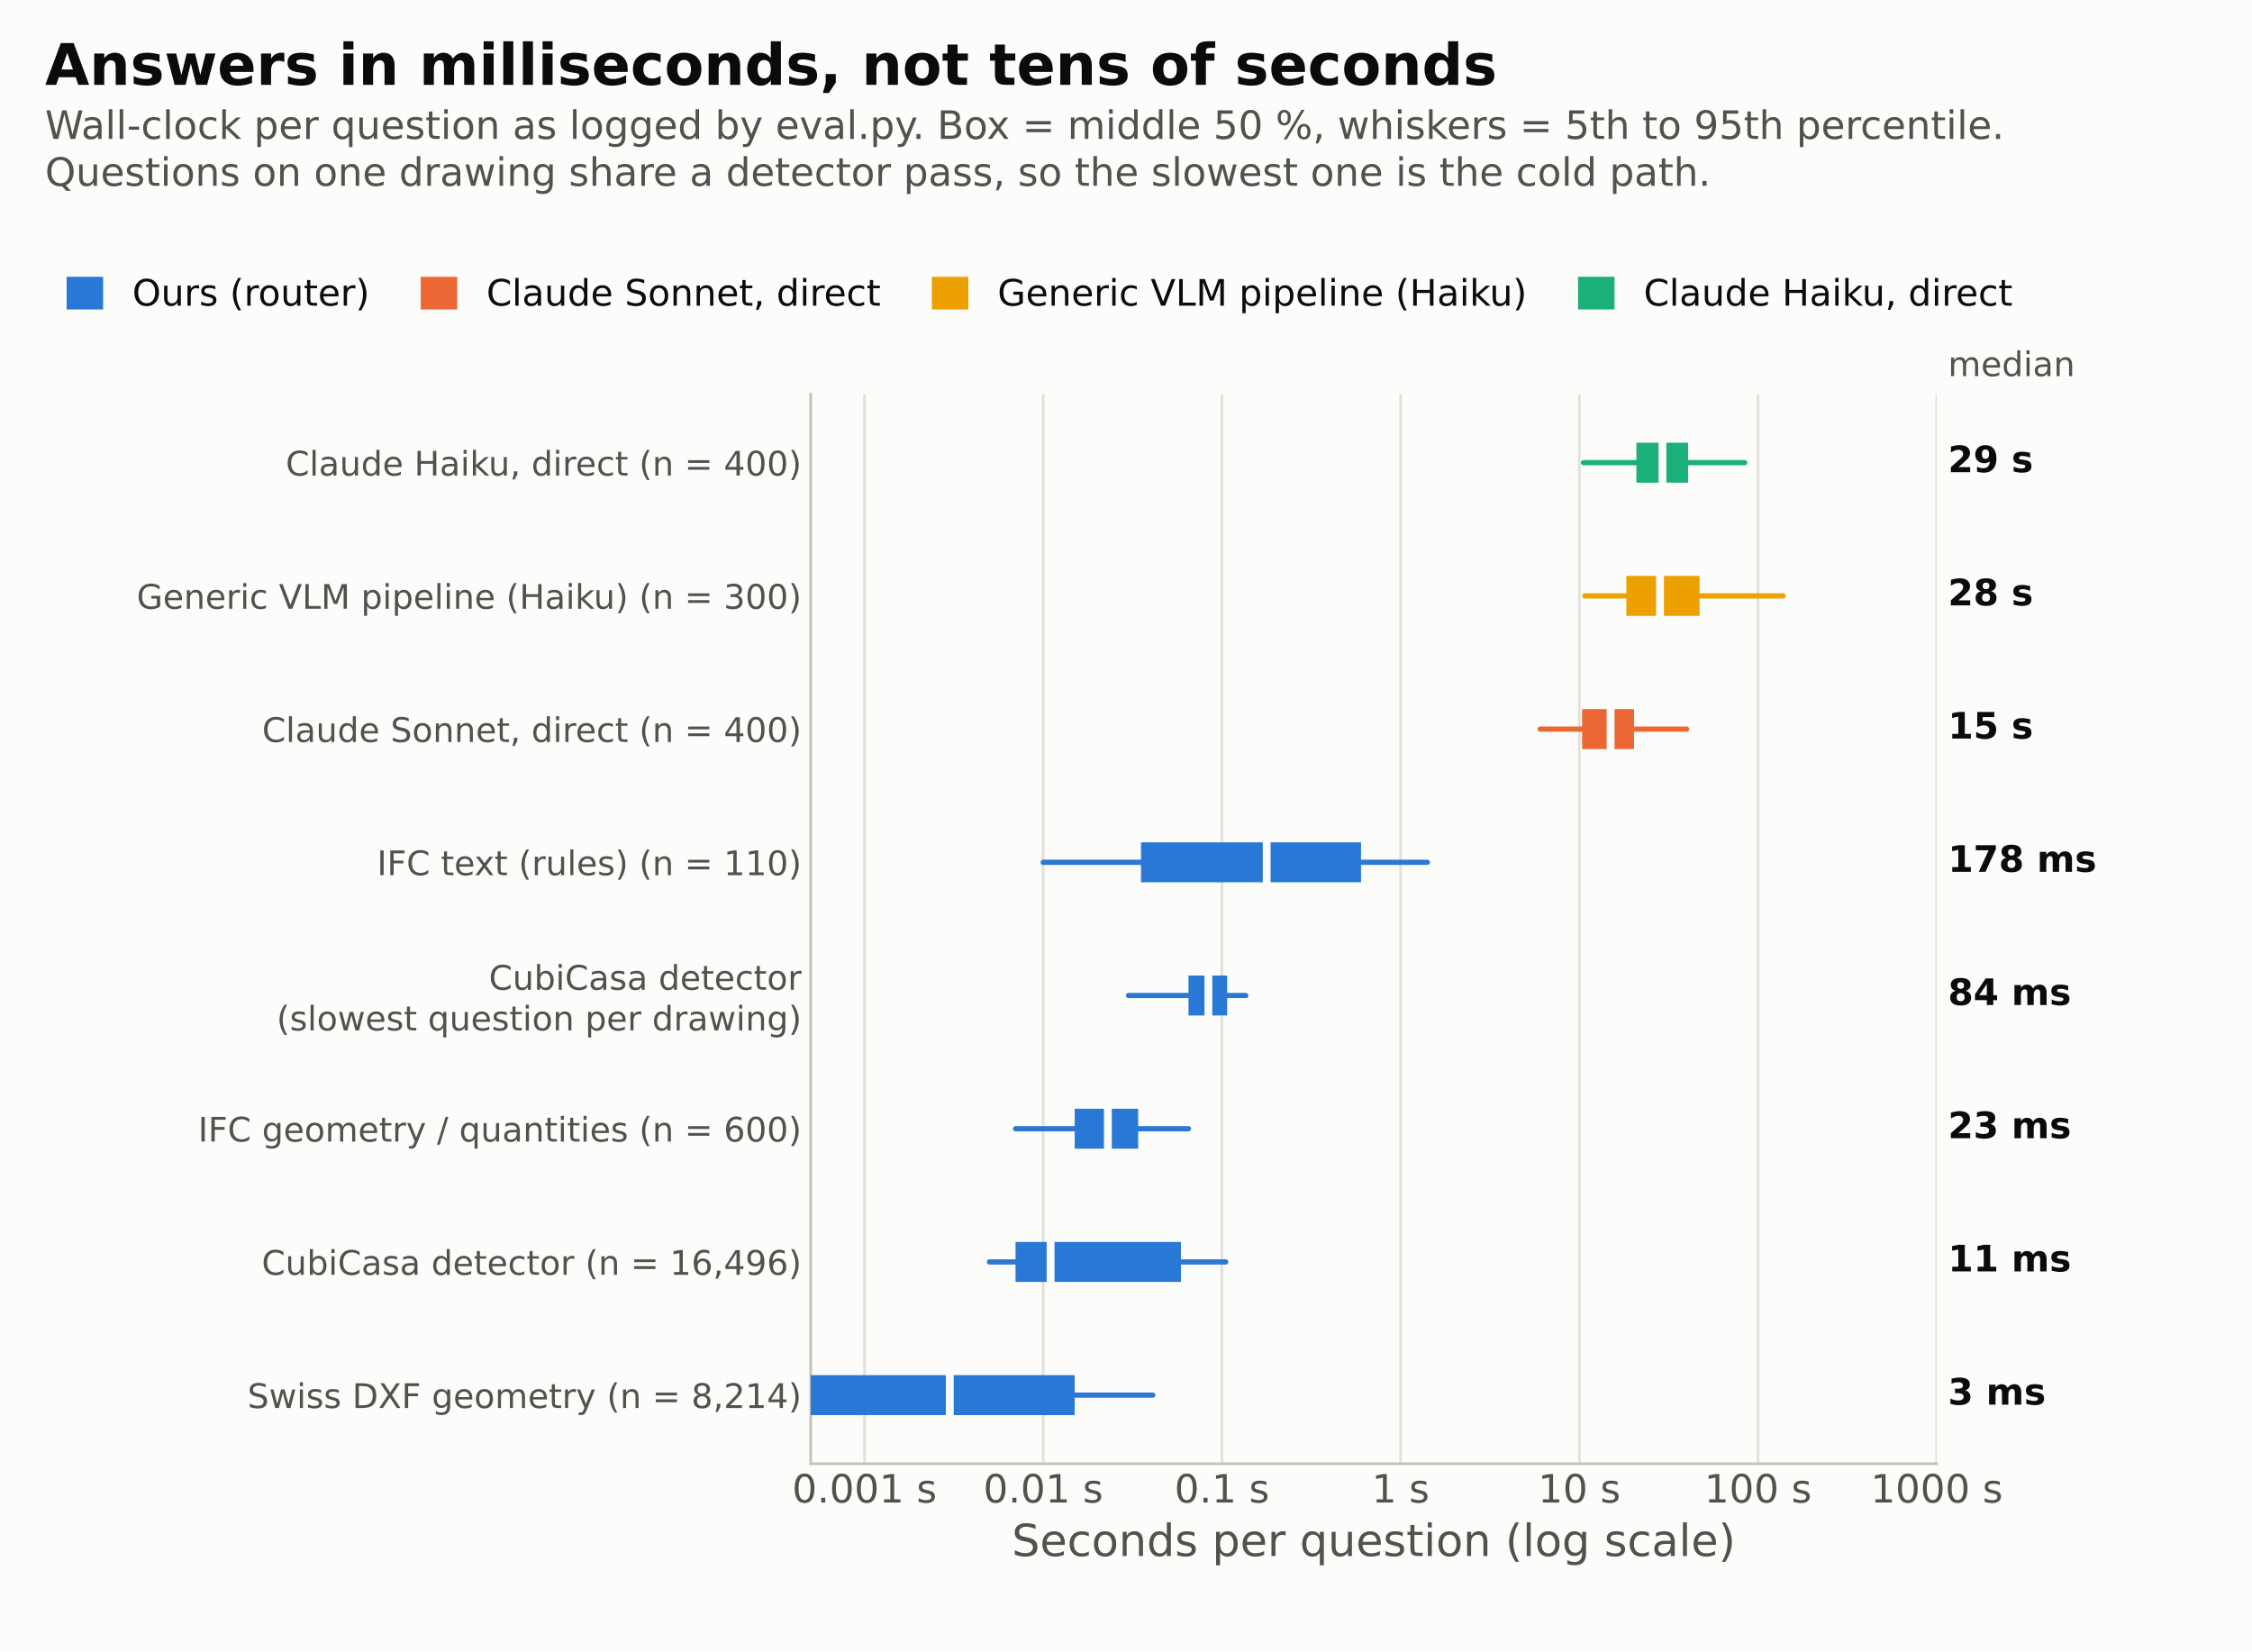
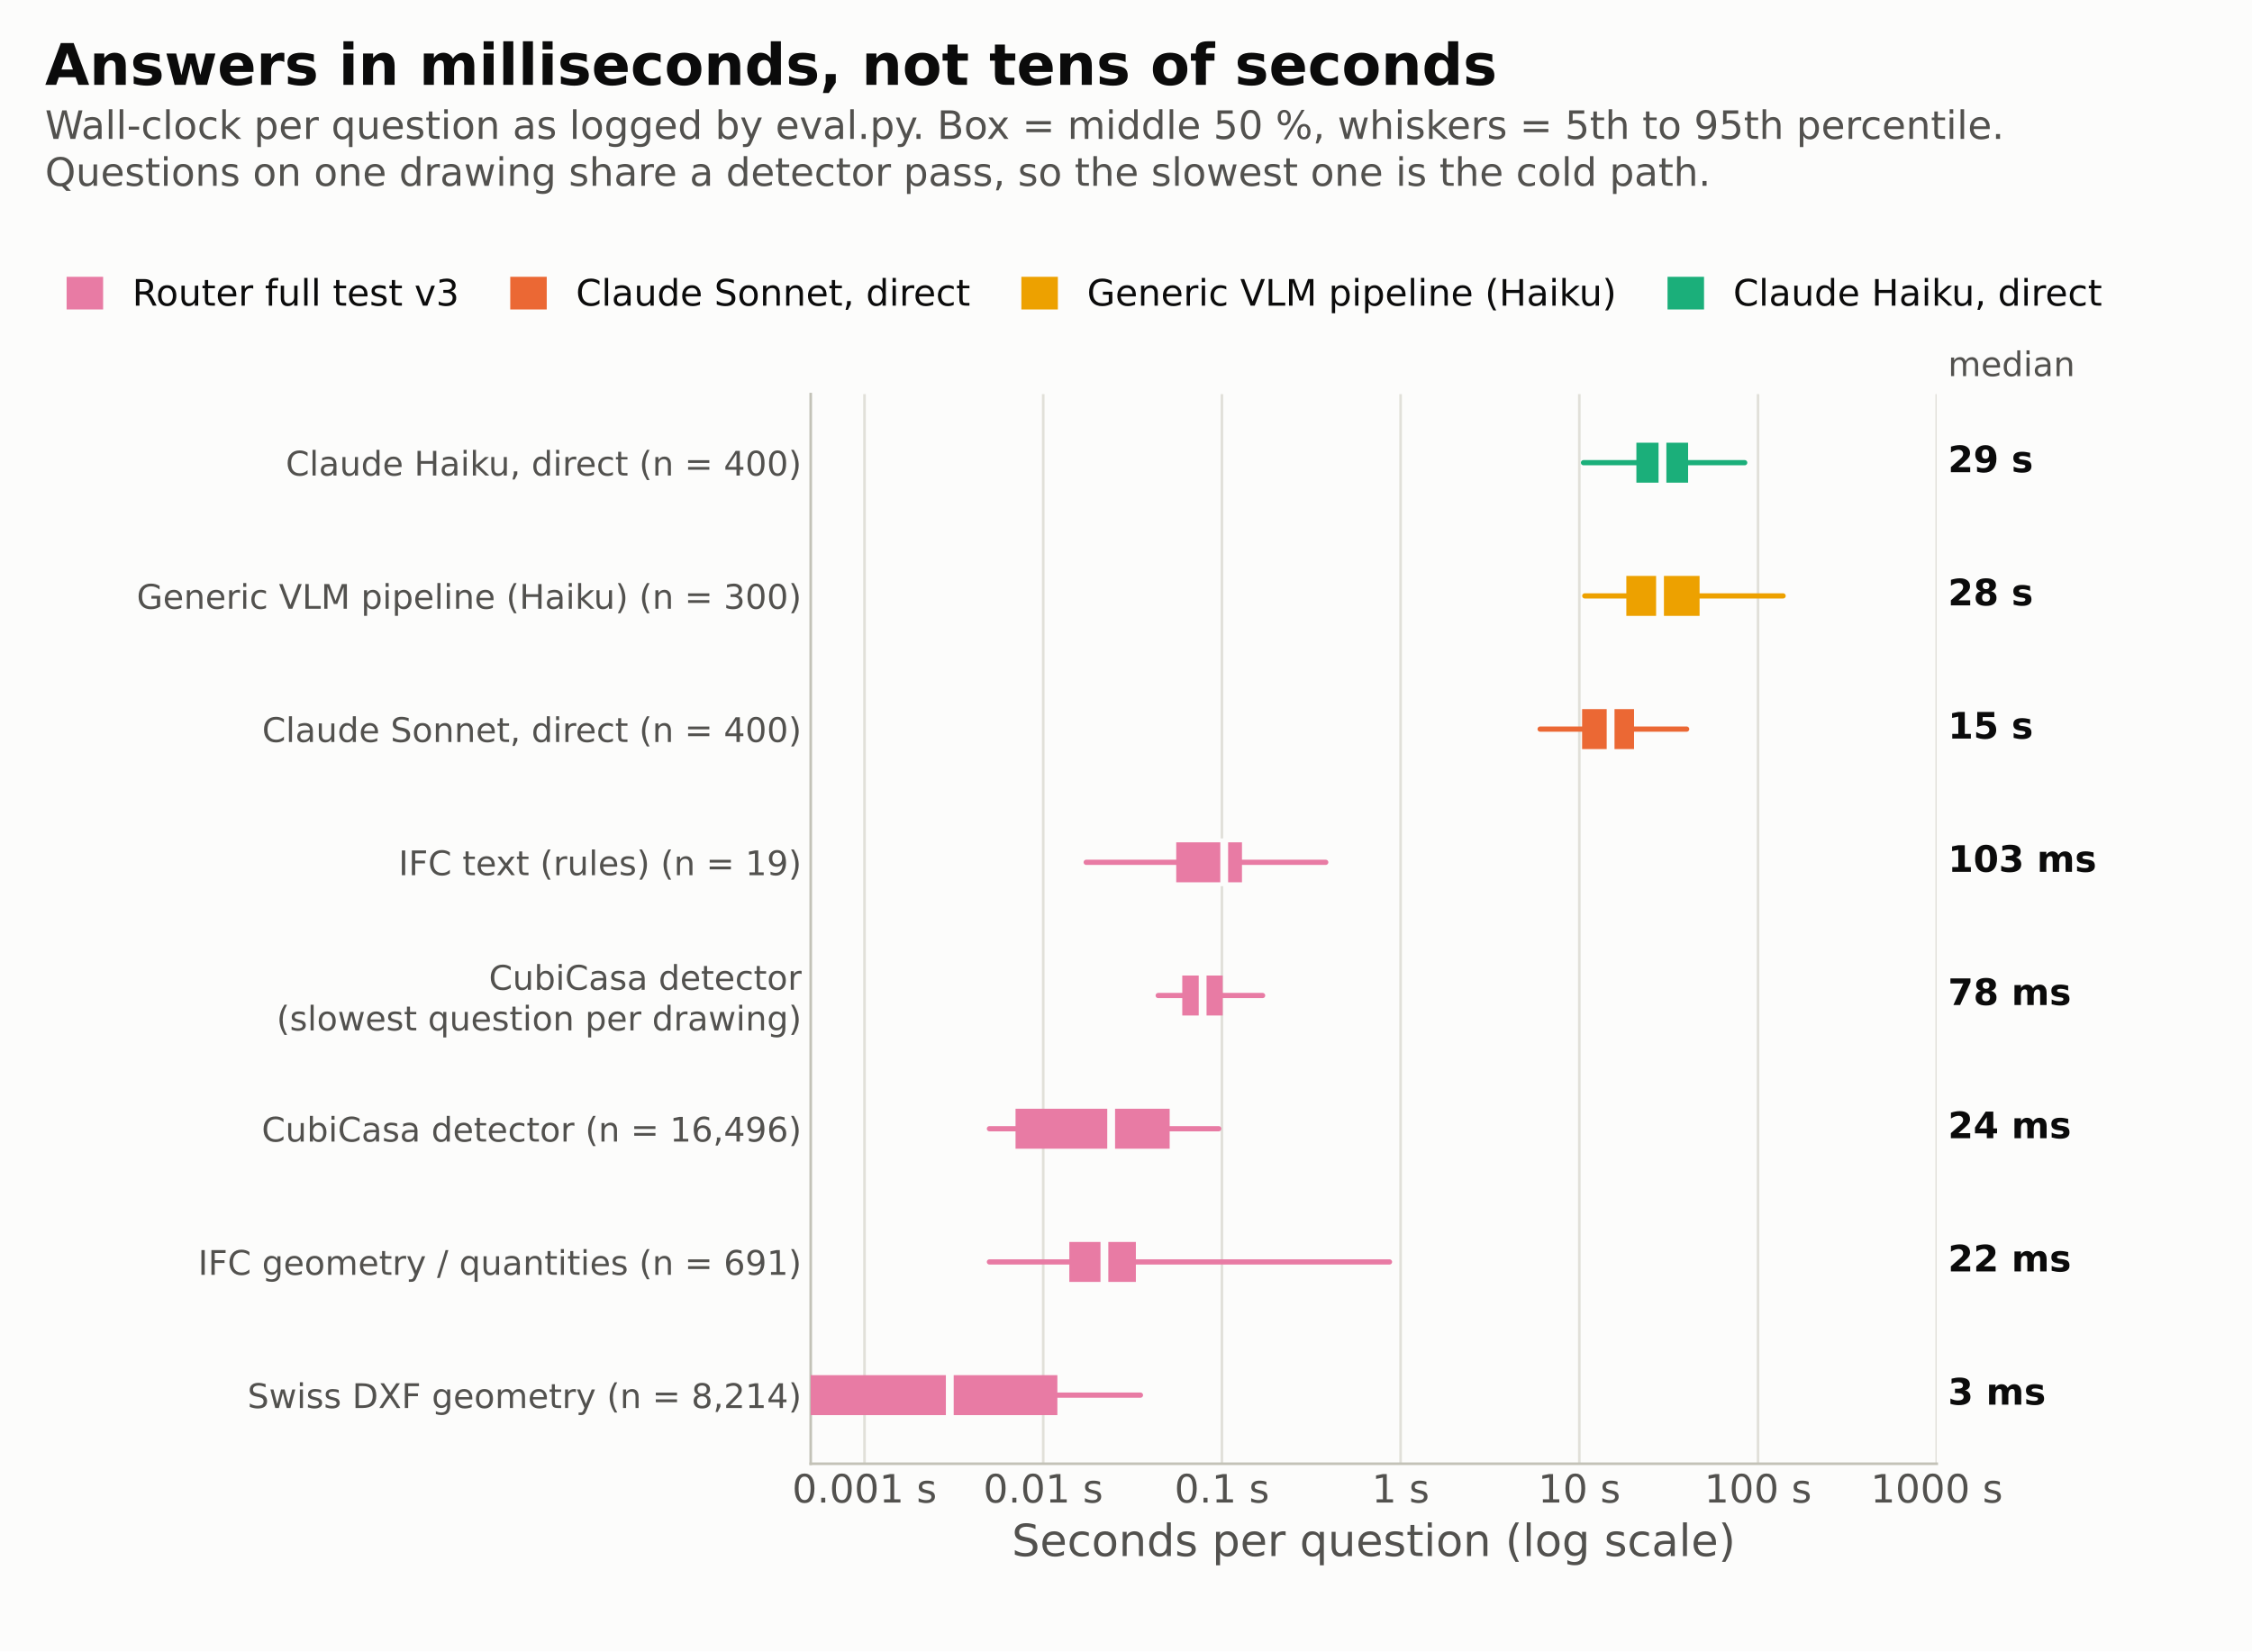
<svg xmlns="http://www.w3.org/2000/svg" width="864pt" height="633.6pt" viewBox="0 0 864 633.6" version="1.1">
  <defs>
    <style type="text/css">*{stroke-linejoin: round; stroke-linecap: butt}</style>
  </defs>
  <g id="figure_1">
    <g id="patch_1">
      <path d="M 0 633.6  L 864 633.6  L 864 0  L 0 0  z " style="fill: #fcfcfb" />
    </g>
    <g id="axes_1">
      <g id="patch_2">
        <path d="M 311.04 561.6  L 743.04 561.6  L 743.04 151.2  L 311.04 151.2  z " style="fill: #fcfcfb" />
      </g>
      <g id="matplotlib.axis_1">
        <g id="xtick_1">
          <g id="line2d_1">
-             <path d="M 331.679 561.6  L 331.679 151.2  " clip-path="url(#p05eb116e5f)" style="fill: none; stroke: #e1e0d9; stroke-linecap: square" />
+             <path d="M 331.679 561.6  L 331.679 151.2  " clip-path="url(#p58e05a57e3)" style="fill: none; stroke: #e1e0d9; stroke-linecap: square" />
          </g>
          <g id="line2d_2" />
          <g id="text_1">
            <text style="font-size: 15px; font-family: 'DejaVu Sans'; text-anchor: middle; fill: #52514e" x="331.679" y="576.496" transform="rotate(-0 331.6787 576.4965)">0.001 s</text>
          </g>
        </g>
        <g id="xtick_2">
          <g id="line2d_3">
-             <path d="M 400.239 561.6  L 400.239 151.2  " clip-path="url(#p05eb116e5f)" style="fill: none; stroke: #e1e0d9; stroke-linecap: square" />
+             <path d="M 400.239 561.6  L 400.239 151.2  " clip-path="url(#p58e05a57e3)" style="fill: none; stroke: #e1e0d9; stroke-linecap: square" />
          </g>
          <g id="line2d_4" />
          <g id="text_2">
            <text style="font-size: 15px; font-family: 'DejaVu Sans'; text-anchor: middle; fill: #52514e" x="400.239" y="576.496" transform="rotate(-0 400.2389 576.4965)">0.01 s</text>
          </g>
        </g>
        <g id="xtick_3">
          <g id="line2d_5">
-             <path d="M 468.799 561.6  L 468.799 151.2  " clip-path="url(#p05eb116e5f)" style="fill: none; stroke: #e1e0d9; stroke-linecap: square" />
+             <path d="M 468.799 561.6  L 468.799 151.2  " clip-path="url(#p58e05a57e3)" style="fill: none; stroke: #e1e0d9; stroke-linecap: square" />
          </g>
          <g id="line2d_6" />
          <g id="text_3">
            <text style="font-size: 15px; font-family: 'DejaVu Sans'; text-anchor: middle; fill: #52514e" x="468.799" y="576.496" transform="rotate(-0 468.7991 576.4965)">0.1 s</text>
          </g>
        </g>
        <g id="xtick_4">
          <g id="line2d_7">
-             <path d="M 537.359 561.6  L 537.359 151.2  " clip-path="url(#p05eb116e5f)" style="fill: none; stroke: #e1e0d9; stroke-linecap: square" />
+             <path d="M 537.359 561.6  L 537.359 151.2  " clip-path="url(#p58e05a57e3)" style="fill: none; stroke: #e1e0d9; stroke-linecap: square" />
          </g>
          <g id="line2d_8" />
          <g id="text_4">
            <text style="font-size: 15px; font-family: 'DejaVu Sans'; text-anchor: middle; fill: #52514e" x="537.359" y="576.496" transform="rotate(-0 537.3593 576.4965)">1 s</text>
          </g>
        </g>
        <g id="xtick_5">
          <g id="line2d_9">
-             <path d="M 605.92 561.6  L 605.92 151.2  " clip-path="url(#p05eb116e5f)" style="fill: none; stroke: #e1e0d9; stroke-linecap: square" />
+             <path d="M 605.92 561.6  L 605.92 151.2  " clip-path="url(#p58e05a57e3)" style="fill: none; stroke: #e1e0d9; stroke-linecap: square" />
          </g>
          <g id="line2d_10" />
          <g id="text_5">
            <text style="font-size: 15px; font-family: 'DejaVu Sans'; text-anchor: middle; fill: #52514e" x="605.92" y="576.496" transform="rotate(-0 605.9196 576.4965)">10 s</text>
          </g>
        </g>
        <g id="xtick_6">
          <g id="line2d_11">
-             <path d="M 674.48 561.6  L 674.48 151.2  " clip-path="url(#p05eb116e5f)" style="fill: none; stroke: #e1e0d9; stroke-linecap: square" />
+             <path d="M 674.48 561.6  L 674.48 151.2  " clip-path="url(#p58e05a57e3)" style="fill: none; stroke: #e1e0d9; stroke-linecap: square" />
          </g>
          <g id="line2d_12" />
          <g id="text_6">
            <text style="font-size: 15px; font-family: 'DejaVu Sans'; text-anchor: middle; fill: #52514e" x="674.48" y="576.496" transform="rotate(-0 674.4798 576.4965)">100 s</text>
          </g>
        </g>
        <g id="xtick_7">
          <g id="line2d_13">
-             <path d="M 743.04 561.6  L 743.04 151.2  " clip-path="url(#p05eb116e5f)" style="fill: none; stroke: #e1e0d9; stroke-linecap: square" />
+             <path d="M 743.04 561.6  L 743.04 151.2  " clip-path="url(#p58e05a57e3)" style="fill: none; stroke: #e1e0d9; stroke-linecap: square" />
          </g>
          <g id="line2d_14" />
          <g id="text_7">
            <text style="font-size: 15px; font-family: 'DejaVu Sans'; text-anchor: middle; fill: #52514e" x="743.04" y="576.496" transform="rotate(-0 743.04 576.4965)">1000 s</text>
          </g>
        </g>
        <g id="xtick_8">
          <g id="line2d_15" />
        </g>
        <g id="xtick_9">
          <g id="line2d_16" />
        </g>
        <g id="xtick_10">
          <g id="line2d_17" />
        </g>
        <g id="xtick_11">
          <g id="line2d_18" />
        </g>
        <g id="xtick_12">
          <g id="line2d_19" />
        </g>
        <g id="xtick_13">
          <g id="line2d_20" />
        </g>
        <g id="xtick_14">
          <g id="line2d_21" />
        </g>
        <g id="xtick_15">
          <g id="line2d_22" />
        </g>
        <g id="xtick_16">
          <g id="line2d_23" />
        </g>
        <g id="xtick_17">
          <g id="line2d_24" />
        </g>
        <g id="xtick_18">
          <g id="line2d_25" />
        </g>
        <g id="xtick_19">
          <g id="line2d_26" />
        </g>
        <g id="xtick_20">
          <g id="line2d_27" />
        </g>
        <g id="xtick_21">
          <g id="line2d_28" />
        </g>
        <g id="xtick_22">
          <g id="line2d_29" />
        </g>
        <g id="xtick_23">
          <g id="line2d_30" />
        </g>
        <g id="xtick_24">
          <g id="line2d_31" />
        </g>
        <g id="xtick_25">
          <g id="line2d_32" />
        </g>
        <g id="xtick_26">
          <g id="line2d_33" />
        </g>
        <g id="xtick_27">
          <g id="line2d_34" />
        </g>
        <g id="xtick_28">
          <g id="line2d_35" />
        </g>
        <g id="xtick_29">
          <g id="line2d_36" />
        </g>
        <g id="xtick_30">
          <g id="line2d_37" />
        </g>
        <g id="xtick_31">
          <g id="line2d_38" />
        </g>
        <g id="xtick_32">
          <g id="line2d_39" />
        </g>
        <g id="xtick_33">
          <g id="line2d_40" />
        </g>
        <g id="xtick_34">
          <g id="line2d_41" />
        </g>
        <g id="xtick_35">
          <g id="line2d_42" />
        </g>
        <g id="xtick_36">
          <g id="line2d_43" />
        </g>
        <g id="xtick_37">
          <g id="line2d_44" />
        </g>
        <g id="xtick_38">
          <g id="line2d_45" />
        </g>
        <g id="xtick_39">
          <g id="line2d_46" />
        </g>
        <g id="xtick_40">
          <g id="line2d_47" />
        </g>
        <g id="xtick_41">
          <g id="line2d_48" />
        </g>
        <g id="xtick_42">
          <g id="line2d_49" />
        </g>
        <g id="xtick_43">
          <g id="line2d_50" />
        </g>
        <g id="xtick_44">
          <g id="line2d_51" />
        </g>
        <g id="xtick_45">
          <g id="line2d_52" />
        </g>
        <g id="xtick_46">
          <g id="line2d_53" />
        </g>
        <g id="xtick_47">
          <g id="line2d_54" />
        </g>
        <g id="xtick_48">
          <g id="line2d_55" />
        </g>
        <g id="xtick_49">
          <g id="line2d_56" />
        </g>
        <g id="xtick_50">
          <g id="line2d_57" />
        </g>
        <g id="xtick_51">
          <g id="line2d_58" />
        </g>
        <g id="xtick_52">
          <g id="line2d_59" />
        </g>
        <g id="xtick_53">
          <g id="line2d_60" />
        </g>
        <g id="xtick_54">
          <g id="line2d_61" />
        </g>
        <g id="xtick_55">
          <g id="line2d_62" />
        </g>
        <g id="xtick_56">
          <g id="line2d_63" />
        </g>
        <g id="xtick_57">
          <g id="line2d_64" />
        </g>
        <g id="xtick_58">
          <g id="line2d_65" />
        </g>
        <g id="xtick_59">
          <g id="line2d_66" />
        </g>
        <g id="xtick_60">
          <g id="line2d_67" />
        </g>
        <g id="text_8">
          <text style="font-size: 17px; font-family: 'DejaVu Sans'; text-anchor: middle; fill: #52514e" x="527.04" y="597.017" transform="rotate(-0 527.04 597.0173)">Seconds per question (log scale)</text>
        </g>
      </g>
      <g id="matplotlib.axis_2">
        <g id="ytick_1">
          <g id="line2d_68" />
          <g id="text_9">
            <text style="font-size: 13px; font-family: 'DejaVu Sans'; text-anchor: end; fill: #52514e" x="307.54" y="540.218" transform="rotate(-0 307.54 540.2182)">Swiss DXF geometry  (n = 8,214)</text>
          </g>
        </g>
        <g id="ytick_2">
          <g id="line2d_69" />
          <g id="text_10">
-             <text style="font-size: 13px; font-family: 'DejaVu Sans'; text-anchor: end; fill: #52514e" x="307.54" y="489.11" transform="rotate(-0 307.54 489.1098)">CubiCasa detector  (n = 16,496)</text>
+             <text style="font-size: 13px; font-family: 'DejaVu Sans'; text-anchor: end; fill: #52514e" x="307.54" y="489.11" transform="rotate(-0 307.54 489.1098)">IFC geometry / quantities  (n = 691)</text>
          </g>
        </g>
        <g id="ytick_3">
          <g id="line2d_70" />
          <g id="text_11">
-             <text style="font-size: 13px; font-family: 'DejaVu Sans'; text-anchor: end; fill: #52514e" x="307.54" y="438.002" transform="rotate(-0 307.54 438.0015)">IFC geometry / quantities  (n = 600)</text>
+             <text style="font-size: 13px; font-family: 'DejaVu Sans'; text-anchor: end; fill: #52514e" x="307.54" y="438.002" transform="rotate(-0 307.54 438.0015)">CubiCasa detector  (n = 16,496)</text>
          </g>
        </g>
        <g id="ytick_4">
          <g id="line2d_71" />
          <g id="text_12">
            <text style="font-size: 13px; font-family: 'DejaVu Sans'; fill: #52514e" transform="translate(187.5541 379.742)">CubiCasa detector</text>
            <text style="font-size: 13px; font-family: 'DejaVu Sans'; fill: #52514e" transform="translate(106.105 395.3456)">(slowest question per drawing)</text>
          </g>
        </g>
        <g id="ytick_5">
          <g id="line2d_72" />
          <g id="text_13">
-             <text style="font-size: 13px; font-family: 'DejaVu Sans'; text-anchor: end; fill: #52514e" x="307.54" y="335.785" transform="rotate(-0 307.54 335.7848)">IFC text (rules)  (n = 110)</text>
+             <text style="font-size: 13px; font-family: 'DejaVu Sans'; text-anchor: end; fill: #52514e" x="307.54" y="335.785" transform="rotate(-0 307.54 335.7848)">IFC text (rules)  (n = 19)</text>
          </g>
        </g>
        <g id="ytick_6">
          <g id="line2d_73" />
          <g id="text_14">
            <text style="font-size: 13px; font-family: 'DejaVu Sans'; text-anchor: end; fill: #52514e" x="307.54" y="284.676" transform="rotate(-0 307.54 284.6765)">Claude Sonnet, direct  (n = 400)</text>
          </g>
        </g>
        <g id="ytick_7">
          <g id="line2d_74" />
          <g id="text_15">
            <text style="font-size: 13px; font-family: 'DejaVu Sans'; text-anchor: end; fill: #52514e" x="307.54" y="233.568" transform="rotate(-0 307.54 233.5681)">Generic VLM pipeline (Haiku)  (n = 300)</text>
          </g>
        </g>
        <g id="ytick_8">
          <g id="line2d_75" />
          <g id="text_16">
            <text style="font-size: 13px; font-family: 'DejaVu Sans'; text-anchor: end; fill: #52514e" x="307.54" y="182.46" transform="rotate(-0 307.54 182.4598)">Claude Haiku, direct  (n = 400)</text>
          </g>
        </g>
      </g>
      <g id="patch_3">
        <path d="M 311.04 561.6  L 311.04 151.2  " style="fill: none; stroke: #c3c2b7; stroke-linejoin: miter; stroke-linecap: square" />
      </g>
      <g id="patch_4">
        <path d="M 311.04 561.6  L 743.04 561.6  " style="fill: none; stroke: #c3c2b7; stroke-linejoin: miter; stroke-linecap: square" />
      </g>
      <g id="line2d_76">
-         <path d="M 311.04 535.279  L 442.251 535.279  " clip-path="url(#p05eb116e5f)" style="fill: none; stroke: #2a78d6; stroke-width: 2; stroke-linecap: round" />
+         <path d="M 311.04 535.279  L 437.54 535.279  " clip-path="url(#p58e05a57e3)" style="fill: none; stroke: #e87ba4; stroke-width: 2; stroke-linecap: round" />
      </g>
      <g id="patch_5">
-         <path d="M 311.04 542.945  L 412.312 542.945  L 412.312 527.613  L 311.04 527.613  z " clip-path="url(#p05eb116e5f)" style="fill: #2a78d6" />
+         <path d="M 311.04 542.945  L 405.668 542.945  L 405.668 527.613  L 311.04 527.613  z " clip-path="url(#p58e05a57e3)" style="fill: #e87ba4" />
      </g>
      <g id="text_17">
        <text style="font-weight: 700; font-size: 14px; font-family: 'DejaVu Sans'; text-anchor: start; fill: #0b0b0b" x="747.36" y="538.916" transform="rotate(-0 747.36 538.9159)">3 ms</text>
      </g>
      <g id="line2d_77">
-         <path d="M 379.6 484.171  L 470.252 484.171  " clip-path="url(#p05eb116e5f)" style="fill: none; stroke: #2a78d6; stroke-width: 2; stroke-linecap: round" />
+         <path d="M 379.6 484.171  L 533.093 484.171  " clip-path="url(#p58e05a57e3)" style="fill: none; stroke: #e87ba4; stroke-width: 2; stroke-linecap: round" />
      </g>
      <g id="patch_6">
-         <path d="M 389.619 491.837  L 453.089 491.837  L 453.089 476.505  L 389.619 476.505  z " clip-path="url(#p05eb116e5f)" style="fill: #2a78d6" />
+         <path d="M 410.257 491.837  L 435.788 491.837  L 435.788 476.505  L 410.257 476.505  z " clip-path="url(#p58e05a57e3)" style="fill: #e87ba4" />
      </g>
      <g id="text_18">
-         <text style="font-weight: 700; font-size: 14px; font-family: 'DejaVu Sans'; text-anchor: start; fill: #0b0b0b" x="747.36" y="487.808" transform="rotate(-0 747.36 487.8076)">11 ms</text>
+         <text style="font-weight: 700; font-size: 14px; font-family: 'DejaVu Sans'; text-anchor: start; fill: #0b0b0b" x="747.36" y="487.808" transform="rotate(-0 747.36 487.8076)">22 ms</text>
      </g>
      <g id="line2d_78">
-         <path d="M 389.619 433.063  L 455.972 433.063  " clip-path="url(#p05eb116e5f)" style="fill: none; stroke: #2a78d6; stroke-width: 2; stroke-linecap: round" />
+         <path d="M 379.6 433.063  L 467.584 433.063  " clip-path="url(#p58e05a57e3)" style="fill: none; stroke: #e87ba4; stroke-width: 2; stroke-linecap: round" />
      </g>
      <g id="patch_7">
-         <path d="M 412.312 440.729  L 436.677 440.729  L 436.677 425.396  L 412.312 425.396  z " clip-path="url(#p05eb116e5f)" style="fill: #2a78d6" />
+         <path d="M 389.619 440.729  L 448.75 440.729  L 448.75 425.396  L 389.619 425.396  z " clip-path="url(#p58e05a57e3)" style="fill: #e87ba4" />
      </g>
      <g id="text_19">
-         <text style="font-weight: 700; font-size: 14px; font-family: 'DejaVu Sans'; text-anchor: start; fill: #0b0b0b" x="747.36" y="436.699" transform="rotate(-0 747.36 436.6992)">23 ms</text>
+         <text style="font-weight: 700; font-size: 14px; font-family: 'DejaVu Sans'; text-anchor: start; fill: #0b0b0b" x="747.36" y="436.699" transform="rotate(-0 747.36 436.6992)">24 ms</text>
      </g>
      <g id="line2d_79">
-         <path d="M 432.95 381.954  L 477.955 381.954  " clip-path="url(#p05eb116e5f)" style="fill: none; stroke: #2a78d6; stroke-width: 2; stroke-linecap: round" />
+         <path d="M 444.354 381.954  L 484.414 381.954  " clip-path="url(#p58e05a57e3)" style="fill: none; stroke: #e87ba4; stroke-width: 2; stroke-linecap: round" />
      </g>
      <g id="patch_8">
-         <path d="M 455.972 389.62  L 470.814 389.62  L 470.814 374.288  L 455.972 374.288  z " clip-path="url(#p05eb116e5f)" style="fill: #2a78d6" />
+         <path d="M 453.589 389.62  L 469.095 389.62  L 469.095 374.288  L 453.589 374.288  z " clip-path="url(#p58e05a57e3)" style="fill: #e87ba4" />
      </g>
      <g id="text_20">
-         <text style="font-weight: 700; font-size: 14px; font-family: 'DejaVu Sans'; text-anchor: start; fill: #0b0b0b" x="747.36" y="385.591" transform="rotate(-0 747.36 385.5909)">84 ms</text>
+         <text style="font-weight: 700; font-size: 14px; font-family: 'DejaVu Sans'; text-anchor: start; fill: #0b0b0b" x="747.36" y="385.591" transform="rotate(-0 747.36 385.5909)">78 ms</text>
      </g>
      <g id="line2d_80">
-         <path d="M 400.239 330.846  L 547.612 330.846  " clip-path="url(#p05eb116e5f)" style="fill: none; stroke: #2a78d6; stroke-width: 2; stroke-linecap: round" />
+         <path d="M 416.731 330.846  L 508.627 330.846  " clip-path="url(#p58e05a57e3)" style="fill: none; stroke: #e87ba4; stroke-width: 2; stroke-linecap: round" />
      </g>
      <g id="patch_9">
-         <path d="M 437.752 338.512  L 522.174 338.512  L 522.174 323.18  L 437.752 323.18  z " clip-path="url(#p05eb116e5f)" style="fill: #2a78d6" />
+         <path d="M 451.268 338.512  L 476.496 338.512  L 476.496 323.18  L 451.268 323.18  z " clip-path="url(#p58e05a57e3)" style="fill: #e87ba4" />
      </g>
      <g id="text_21">
-         <text style="font-weight: 700; font-size: 14px; font-family: 'DejaVu Sans'; text-anchor: start; fill: #0b0b0b" x="747.36" y="334.483" transform="rotate(-0 747.36 334.4825)">178 ms</text>
+         <text style="font-weight: 700; font-size: 14px; font-family: 'DejaVu Sans'; text-anchor: start; fill: #0b0b0b" x="747.36" y="334.483" transform="rotate(-0 747.36 334.4825)">103 ms</text>
      </g>
      <g id="line2d_81">
-         <path d="M 590.881 279.737  L 647.103 279.737  " clip-path="url(#p05eb116e5f)" style="fill: none; stroke: #eb6834; stroke-width: 2; stroke-linecap: round" />
+         <path d="M 590.881 279.737  L 647.103 279.737  " clip-path="url(#p58e05a57e3)" style="fill: none; stroke: #eb6834; stroke-width: 2; stroke-linecap: round" />
      </g>
      <g id="patch_10">
-         <path d="M 606.981 287.404  L 626.915 287.404  L 626.915 272.071  L 606.981 272.071  z " clip-path="url(#p05eb116e5f)" style="fill: #eb6834" />
+         <path d="M 606.981 287.404  L 626.915 287.404  L 626.915 272.071  L 606.981 272.071  z " clip-path="url(#p58e05a57e3)" style="fill: #eb6834" />
      </g>
      <g id="text_22">
        <text style="font-weight: 700; font-size: 14px; font-family: 'DejaVu Sans'; text-anchor: start; fill: #0b0b0b" x="747.36" y="283.374" transform="rotate(-0 747.36 283.3742)">15 s</text>
      </g>
      <g id="line2d_82">
-         <path d="M 608.019 228.629  L 684.103 228.629  " clip-path="url(#p05eb116e5f)" style="fill: none; stroke: #eda100; stroke-width: 2; stroke-linecap: round" />
+         <path d="M 608.019 228.629  L 684.103 228.629  " clip-path="url(#p58e05a57e3)" style="fill: none; stroke: #eda100; stroke-width: 2; stroke-linecap: round" />
      </g>
      <g id="patch_11">
-         <path d="M 623.956 236.295  L 652.058 236.295  L 652.058 220.963  L 623.956 220.963  z " clip-path="url(#p05eb116e5f)" style="fill: #eda100" />
+         <path d="M 623.956 236.295  L 652.058 236.295  L 652.058 220.963  L 623.956 220.963  z " clip-path="url(#p58e05a57e3)" style="fill: #eda100" />
      </g>
      <g id="text_23">
        <text style="font-weight: 700; font-size: 14px; font-family: 'DejaVu Sans'; text-anchor: start; fill: #0b0b0b" x="747.36" y="232.266" transform="rotate(-0 747.36 232.2659)">28 s</text>
      </g>
      <g id="line2d_83">
-         <path d="M 607.519 177.521  L 669.367 177.521  " clip-path="url(#p05eb116e5f)" style="fill: none; stroke: #1baf7a; stroke-width: 2; stroke-linecap: round" />
+         <path d="M 607.519 177.521  L 669.367 177.521  " clip-path="url(#p58e05a57e3)" style="fill: none; stroke: #1baf7a; stroke-width: 2; stroke-linecap: round" />
      </g>
      <g id="patch_12">
-         <path d="M 627.815 185.187  L 647.654 185.187  L 647.654 169.855  L 627.815 169.855  z " clip-path="url(#p05eb116e5f)" style="fill: #1baf7a" />
+         <path d="M 627.815 185.187  L 647.654 185.187  L 647.654 169.855  L 627.815 169.855  z " clip-path="url(#p58e05a57e3)" style="fill: #1baf7a" />
      </g>
      <g id="text_24">
        <text style="font-weight: 700; font-size: 14px; font-family: 'DejaVu Sans'; text-anchor: start; fill: #0b0b0b" x="747.36" y="181.158" transform="rotate(-0 747.36 181.1575)">29 s</text>
      </g>
      <g id="text_25">
        <text style="font-size: 13px; font-family: 'DejaVu Sans'; text-anchor: start; fill: #52514e" x="747.36" y="144.3" transform="rotate(-0 747.36 144.3004)">median</text>
      </g>
      <g id="line2d_84">
-         <path d="M 364.39 542.945  L 364.39 527.613  " clip-path="url(#p05eb116e5f)" style="fill: none; stroke: #fcfcfb; stroke-width: 3; stroke-linecap: square" />
+         <path d="M 364.39 542.945  L 364.39 527.613  " clip-path="url(#p58e05a57e3)" style="fill: none; stroke: #fcfcfb; stroke-width: 3; stroke-linecap: square" />
      </g>
      <g id="line2d_85">
-         <path d="M 403.077 491.837  L 403.077 476.505  " clip-path="url(#p05eb116e5f)" style="fill: none; stroke: #fcfcfb; stroke-width: 3; stroke-linecap: square" />
+         <path d="M 423.715 491.837  L 423.715 476.505  " clip-path="url(#p58e05a57e3)" style="fill: none; stroke: #fcfcfb; stroke-width: 3; stroke-linecap: square" />
      </g>
      <g id="line2d_86">
-         <path d="M 425.039 440.729  L 425.039 425.396  " clip-path="url(#p05eb116e5f)" style="fill: none; stroke: #fcfcfb; stroke-width: 3; stroke-linecap: square" />
+         <path d="M 426.306 440.729  L 426.306 425.396  " clip-path="url(#p58e05a57e3)" style="fill: none; stroke: #fcfcfb; stroke-width: 3; stroke-linecap: square" />
      </g>
      <g id="line2d_87">
-         <path d="M 463.608 389.62  L 463.608 374.288  " clip-path="url(#p05eb116e5f)" style="fill: none; stroke: #fcfcfb; stroke-width: 3; stroke-linecap: square" />
+         <path d="M 461.401 389.62  L 461.401 374.288  " clip-path="url(#p58e05a57e3)" style="fill: none; stroke: #fcfcfb; stroke-width: 3; stroke-linecap: square" />
      </g>
      <g id="line2d_88">
-         <path d="M 485.968 338.512  L 485.968 323.18  " clip-path="url(#p05eb116e5f)" style="fill: none; stroke: #fcfcfb; stroke-width: 3; stroke-linecap: square" />
+         <path d="M 469.679 338.512  L 469.679 323.18  " clip-path="url(#p58e05a57e3)" style="fill: none; stroke: #fcfcfb; stroke-width: 3; stroke-linecap: square" />
      </g>
      <g id="line2d_89">
-         <path d="M 617.921 287.404  L 617.921 272.071  " clip-path="url(#p05eb116e5f)" style="fill: none; stroke: #fcfcfb; stroke-width: 3; stroke-linecap: square" />
+         <path d="M 617.921 287.404  L 617.921 272.071  " clip-path="url(#p58e05a57e3)" style="fill: none; stroke: #fcfcfb; stroke-width: 3; stroke-linecap: square" />
      </g>
      <g id="line2d_90">
-         <path d="M 636.879 236.295  L 636.879 220.963  " clip-path="url(#p05eb116e5f)" style="fill: none; stroke: #fcfcfb; stroke-width: 3; stroke-linecap: square" />
+         <path d="M 636.879 236.295  L 636.879 220.963  " clip-path="url(#p58e05a57e3)" style="fill: none; stroke: #fcfcfb; stroke-width: 3; stroke-linecap: square" />
      </g>
      <g id="line2d_91">
-         <path d="M 637.82 185.187  L 637.82 169.855  " clip-path="url(#p05eb116e5f)" style="fill: none; stroke: #fcfcfb; stroke-width: 3; stroke-linecap: square" />
+         <path d="M 637.82 185.187  L 637.82 169.855  " clip-path="url(#p58e05a57e3)" style="fill: none; stroke: #fcfcfb; stroke-width: 3; stroke-linecap: square" />
      </g>
    </g>
    <g id="text_26">
      <text style="font-weight: 700; font-size: 22px; font-family: 'DejaVu Sans'; text-anchor: start; fill: #0b0b0b" x="17.28" y="32.557" transform="rotate(-0 17.28 32.55656)">Answers in milliseconds, not tens of seconds</text>
    </g>
    <g id="text_27">
      <text style="font-size: 15px; font-family: 'DejaVu Sans'; fill: #52514e" transform="translate(17.28 53.29112)">Wall-clock per question as logged by eval.py. Box = middle 50 %, whiskers = 5th to 95th percentile.</text>
      <text style="font-size: 15px; font-family: 'DejaVu Sans'; fill: #52514e" transform="translate(17.28 71.29522)">Questions on one drawing share a detector pass, so the slowest one is the cold path.</text>
    </g>
    <g id="legend_1">
      <g id="patch_13">
-         <path d="M 25.56 118.73  L 39.56 118.73  L 39.56 106.2  L 25.56 106.2  z " style="fill: #2a78d6" />
+         <path d="M 25.56 118.73  L 39.56 118.73  L 39.56 106.2  L 25.56 106.2  z " style="fill: #e87ba4" />
      </g>
      <g id="text_28">
-         <text style="font-size: 14px; font-family: 'DejaVu Sans'; text-anchor: start; fill: #0b0b0b" x="50.76" y="117.26" transform="rotate(-0 50.76 117.26)">Ours (router)</text>
+         <text style="font-size: 14px; font-family: 'DejaVu Sans'; text-anchor: start; fill: #0b0b0b" x="50.76" y="117.26" transform="rotate(-0 50.76 117.26)">Router full test v3</text>
      </g>
      <g id="patch_14">
-         <path d="M 161.419 118.73  L 175.419 118.73  L 175.419 106.2  L 161.419 106.2  z " style="fill: #eb6834" />
+         <path d="M 195.763 118.73  L 209.763 118.73  L 209.763 106.2  L 195.763 106.2  z " style="fill: #eb6834" />
      </g>
      <g id="text_29">
-         <text style="font-size: 14px; font-family: 'DejaVu Sans'; text-anchor: start; fill: #0b0b0b" x="186.619" y="117.26" transform="rotate(-0 186.6191 117.26)">Claude Sonnet, direct</text>
+         <text style="font-size: 14px; font-family: 'DejaVu Sans'; text-anchor: start; fill: #0b0b0b" x="220.963" y="117.26" transform="rotate(-0 220.9628 117.26)">Claude Sonnet, direct</text>
      </g>
      <g id="patch_15">
-         <path d="M 357.513 118.73  L 371.513 118.73  L 371.513 106.2  L 357.513 106.2  z " style="fill: #eda100" />
+         <path d="M 391.857 118.73  L 405.857 118.73  L 405.857 106.2  L 391.857 106.2  z " style="fill: #eda100" />
      </g>
      <g id="text_30">
-         <text style="font-size: 14px; font-family: 'DejaVu Sans'; text-anchor: start; fill: #0b0b0b" x="382.713" y="117.26" transform="rotate(-0 382.7131 117.26)">Generic VLM pipeline (Haiku)</text>
+         <text style="font-size: 14px; font-family: 'DejaVu Sans'; text-anchor: start; fill: #0b0b0b" x="417.057" y="117.26" transform="rotate(-0 417.0569 117.26)">Generic VLM pipeline (Haiku)</text>
      </g>
      <g id="patch_16">
-         <path d="M 605.425 118.73  L 619.425 118.73  L 619.425 106.2  L 605.425 106.2  z " style="fill: #1baf7a" />
+         <path d="M 639.768 118.73  L 653.768 118.73  L 653.768 106.2  L 639.768 106.2  z " style="fill: #1baf7a" />
      </g>
      <g id="text_31">
-         <text style="font-size: 14px; font-family: 'DejaVu Sans'; text-anchor: start; fill: #0b0b0b" x="630.625" y="117.26" transform="rotate(-0 630.6247 117.26)">Claude Haiku, direct</text>
+         <text style="font-size: 14px; font-family: 'DejaVu Sans'; text-anchor: start; fill: #0b0b0b" x="664.968" y="117.26" transform="rotate(-0 664.9684 117.26)">Claude Haiku, direct</text>
      </g>
    </g>
  </g>
  <defs>
-     <clipPath id="p05eb116e5f">
+     <clipPath id="p58e05a57e3">
      <rect x="311.04" y="151.2" width="432" height="410.4" />
    </clipPath>
  </defs>
</svg>
